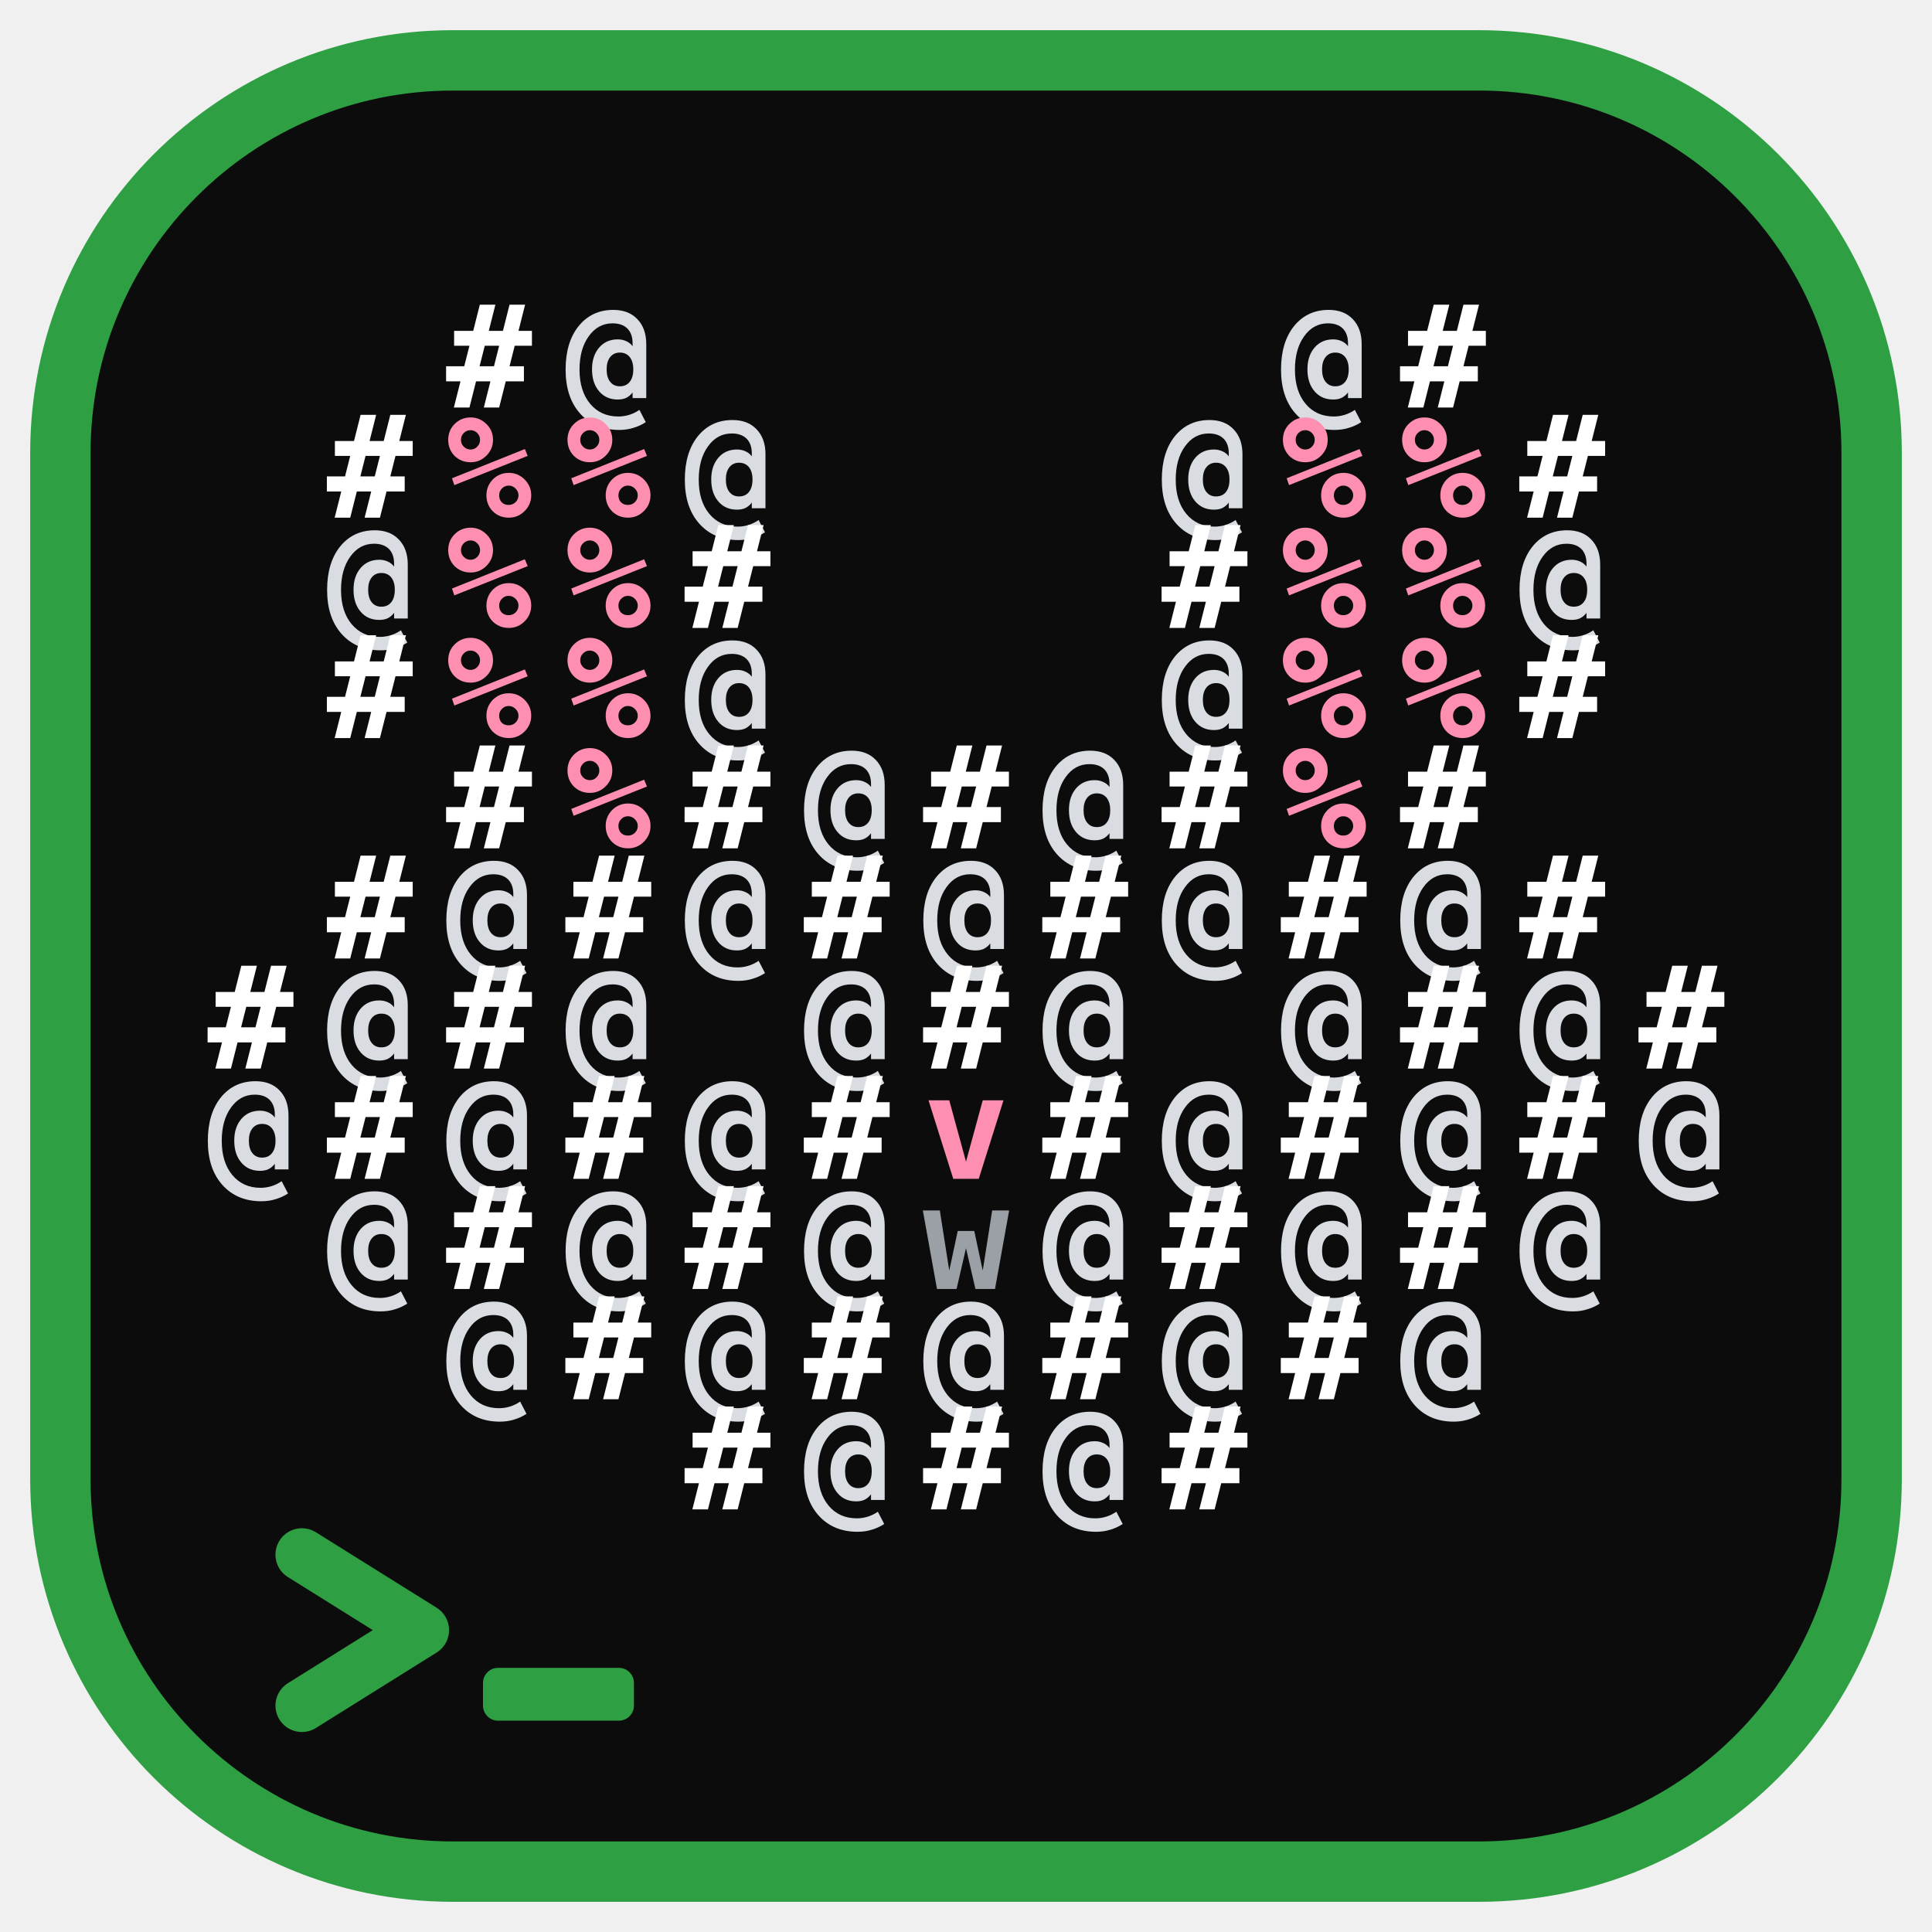
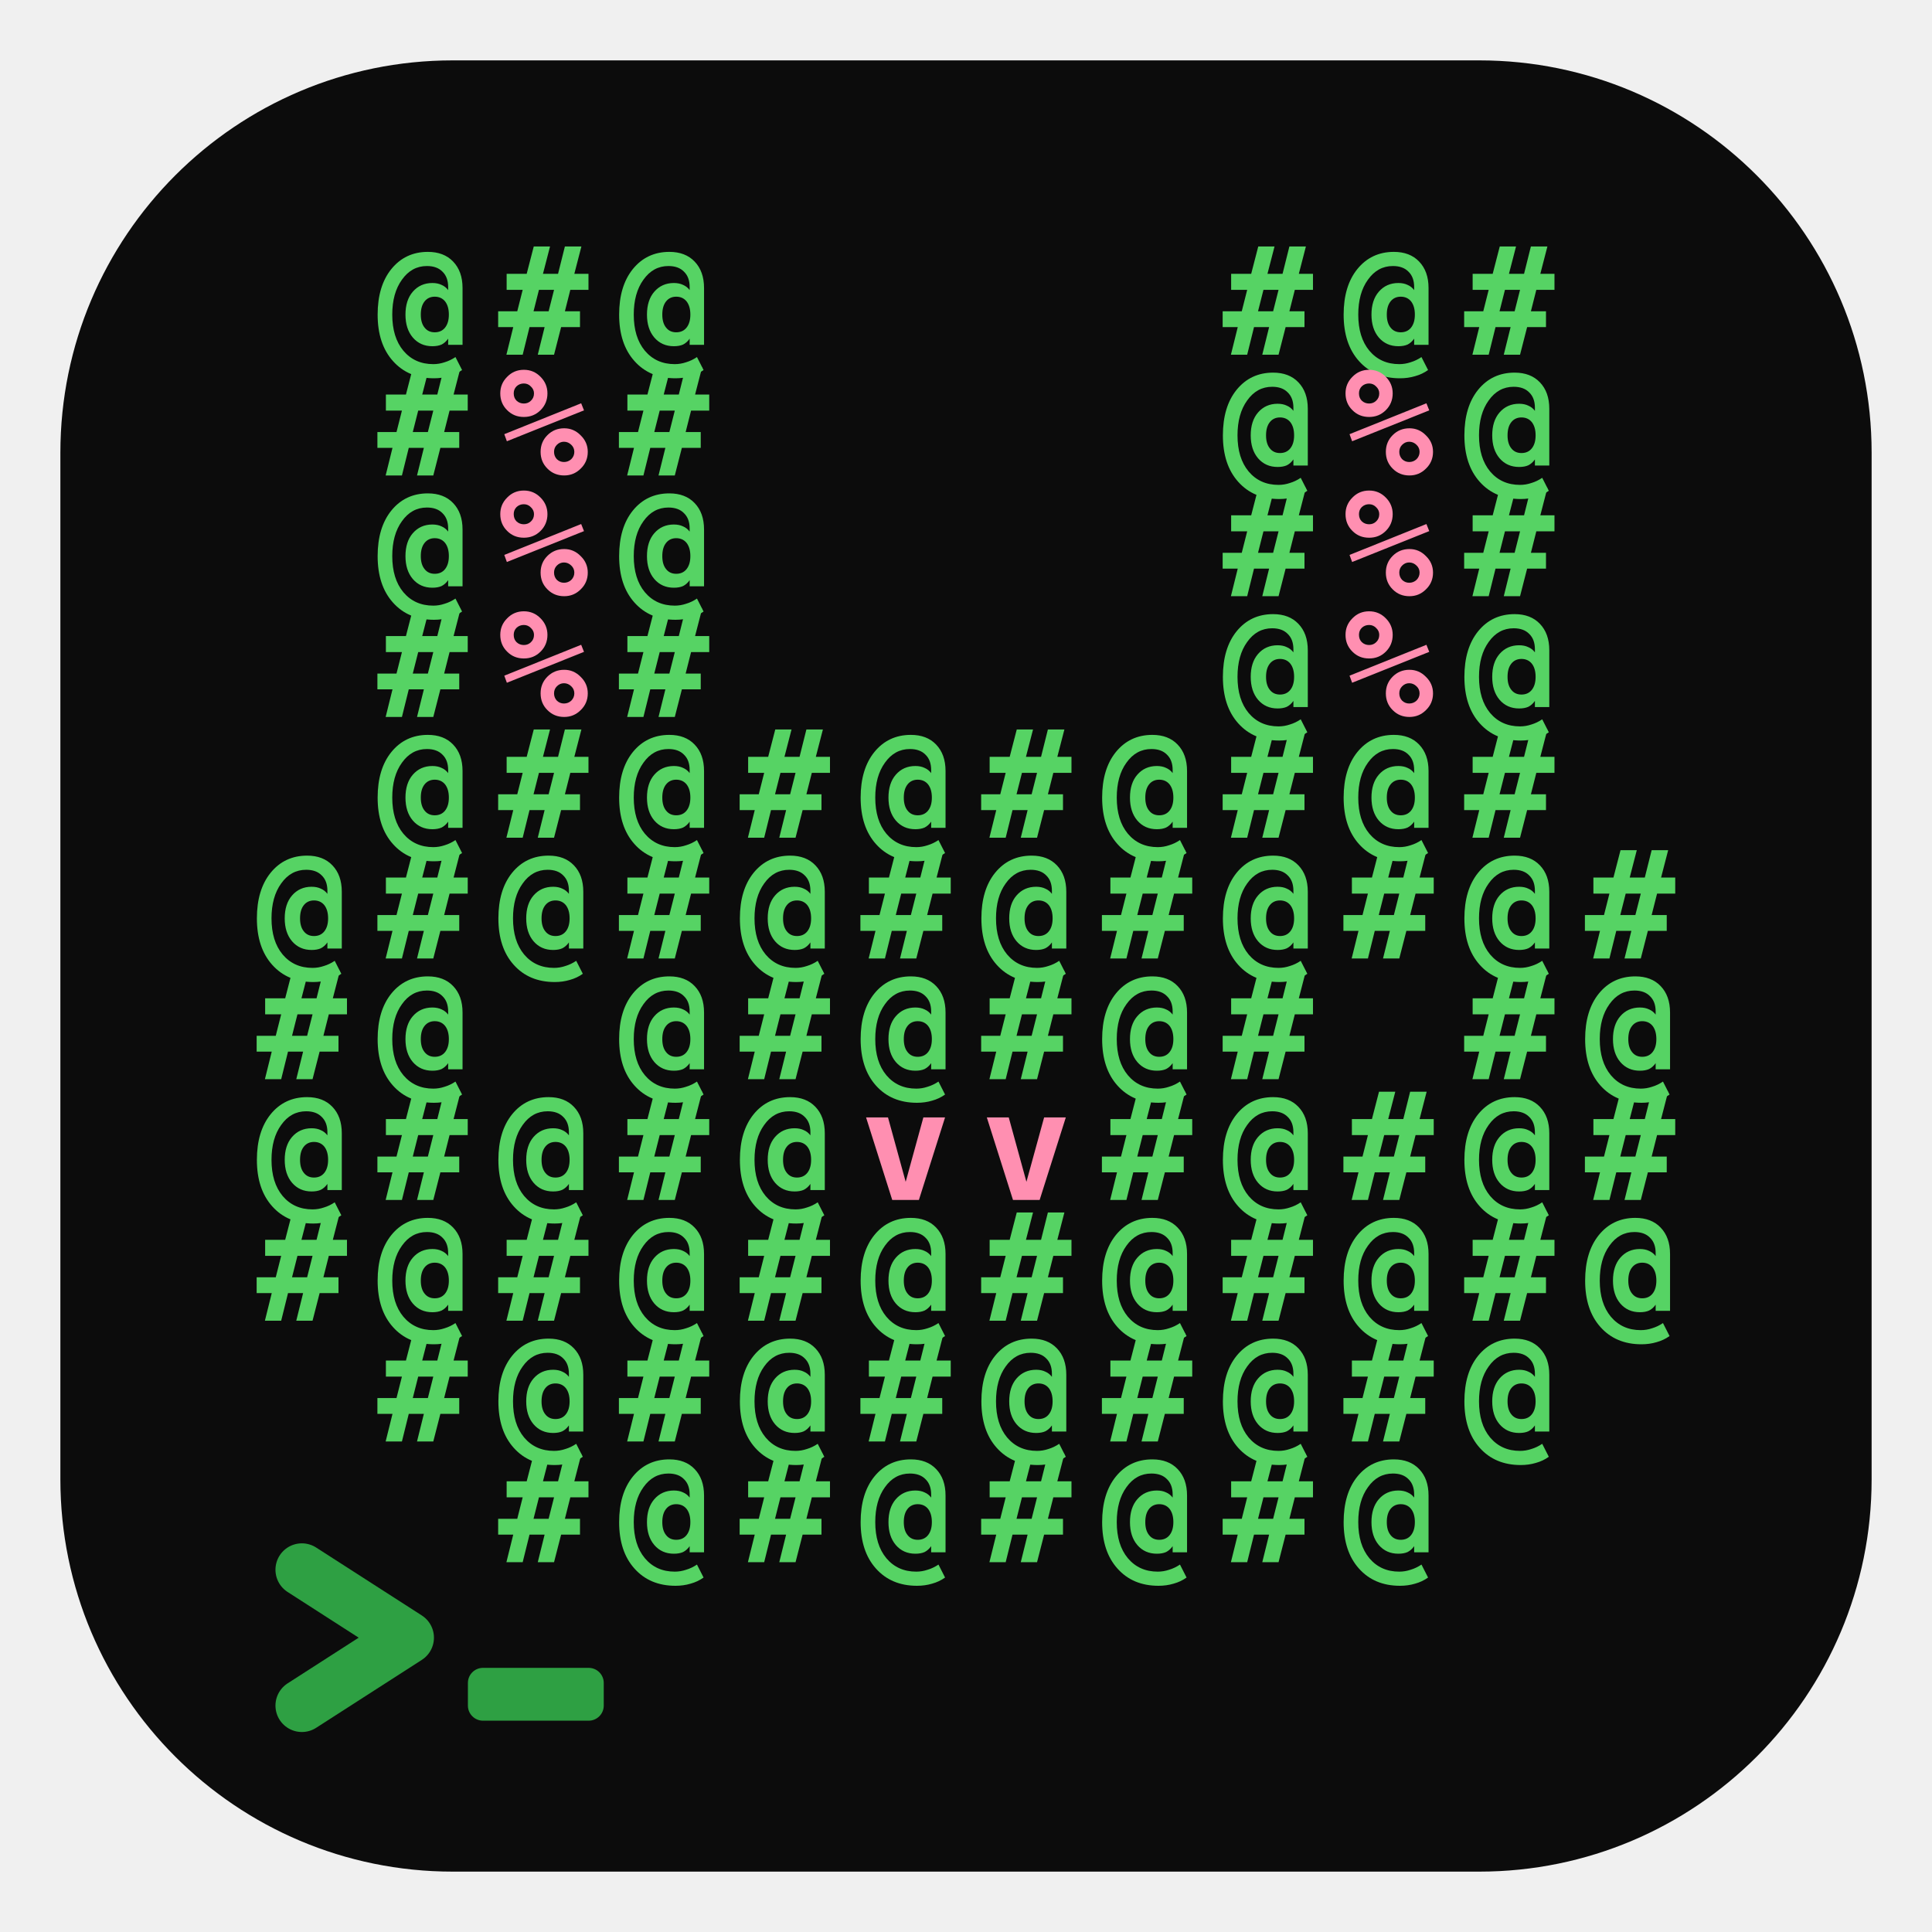
<svg xmlns="http://www.w3.org/2000/svg" width="128" height="128" viewBox="0 0 128 128">
-   <rect x="4" y="4" width="120" height="120" rx="26" fill="#0c0c0c" stroke="#2ea043" stroke-width="4" />
-   <g font-family="Consolas, 'Cascadia Mono', 'DejaVu Sans Mono', monospace" font-size="9.5" font-weight="700" text-anchor="middle">
-     <text x="32.4" y="27.0" fill="#ffffff">#</text>
-     <text x="40.3" y="27.0" fill="#d9dde2">@</text>
-     <text x="87.7" y="27.0" fill="#d9dde2">@</text>
-     <text x="95.6" y="27.0" fill="#ffffff">#</text>
-     <text x="24.5" y="34.3" fill="#ffffff">#</text>
-     <text x="32.4" y="34.3" fill="#ff8fb1">%</text>
-     <text x="40.3" y="34.3" fill="#ff8fb1">%</text>
-     <text x="48.2" y="34.3" fill="#d9dde2">@</text>
-     <text x="79.8" y="34.3" fill="#d9dde2">@</text>
-     <text x="87.7" y="34.3" fill="#ff8fb1">%</text>
-     <text x="95.6" y="34.3" fill="#ff8fb1">%</text>
-     <text x="103.5" y="34.3" fill="#ffffff">#</text>
-     <text x="24.5" y="41.6" fill="#d9dde2">@</text>
-     <text x="32.4" y="41.6" fill="#ff8fb1">%</text>
-     <text x="40.3" y="41.6" fill="#ff8fb1">%</text>
-     <text x="48.2" y="41.6" fill="#ffffff">#</text>
-     <text x="79.8" y="41.6" fill="#ffffff">#</text>
-     <text x="87.7" y="41.6" fill="#ff8fb1">%</text>
-     <text x="95.6" y="41.6" fill="#ff8fb1">%</text>
-     <text x="103.5" y="41.6" fill="#d9dde2">@</text>
-     <text x="24.5" y="48.9" fill="#ffffff">#</text>
-     <text x="32.4" y="48.9" fill="#ff8fb1">%</text>
-     <text x="40.3" y="48.9" fill="#ff8fb1">%</text>
-     <text x="48.2" y="48.9" fill="#d9dde2">@</text>
-     <text x="79.8" y="48.9" fill="#d9dde2">@</text>
-     <text x="87.7" y="48.9" fill="#ff8fb1">%</text>
-     <text x="95.6" y="48.9" fill="#ff8fb1">%</text>
-     <text x="103.5" y="48.9" fill="#ffffff">#</text>
-     <text x="32.4" y="56.2" fill="#ffffff">#</text>
-     <text x="40.3" y="56.2" fill="#ff8fb1">%</text>
-     <text x="48.2" y="56.2" fill="#ffffff">#</text>
-     <text x="56.1" y="56.2" fill="#d9dde2">@</text>
-     <text x="64.0" y="56.2" fill="#ffffff">#</text>
-     <text x="71.9" y="56.2" fill="#d9dde2">@</text>
-     <text x="79.8" y="56.2" fill="#ffffff">#</text>
-     <text x="87.7" y="56.2" fill="#ff8fb1">%</text>
-     <text x="95.6" y="56.2" fill="#ffffff">#</text>
-     <text x="24.5" y="63.5" fill="#ffffff">#</text>
-     <text x="32.4" y="63.5" fill="#d9dde2">@</text>
-     <text x="40.3" y="63.5" fill="#ffffff">#</text>
-     <text x="48.2" y="63.5" fill="#d9dde2">@</text>
-     <text x="56.1" y="63.5" fill="#ffffff">#</text>
-     <text x="64.0" y="63.5" fill="#d9dde2">@</text>
-     <text x="71.9" y="63.5" fill="#ffffff">#</text>
-     <text x="79.8" y="63.5" fill="#d9dde2">@</text>
-     <text x="87.7" y="63.5" fill="#ffffff">#</text>
-     <text x="95.6" y="63.5" fill="#d9dde2">@</text>
-     <text x="103.5" y="63.5" fill="#ffffff">#</text>
-     <text x="16.6" y="70.8" fill="#ffffff">#</text>
-     <text x="24.5" y="70.8" fill="#d9dde2">@</text>
-     <text x="32.4" y="70.8" fill="#ffffff">#</text>
-     <text x="40.3" y="70.8" fill="#d9dde2">@</text>
-     <text x="56.1" y="70.8" fill="#d9dde2">@</text>
-     <text x="64.0" y="70.8" fill="#ffffff">#</text>
-     <text x="71.9" y="70.8" fill="#d9dde2">@</text>
-     <text x="87.7" y="70.8" fill="#d9dde2">@</text>
-     <text x="95.6" y="70.8" fill="#ffffff">#</text>
-     <text x="103.5" y="70.8" fill="#d9dde2">@</text>
-     <text x="111.4" y="70.8" fill="#ffffff">#</text>
-     <text x="16.6" y="78.1" fill="#d9dde2">@</text>
-     <text x="24.5" y="78.1" fill="#ffffff">#</text>
-     <text x="32.4" y="78.1" fill="#d9dde2">@</text>
-     <text x="40.3" y="78.1" fill="#ffffff">#</text>
-     <text x="48.2" y="78.1" fill="#d9dde2">@</text>
-     <text x="56.1" y="78.1" fill="#ffffff">#</text>
-     <text x="64.0" y="78.1" fill="#ff8fb1">v</text>
-     <text x="71.9" y="78.1" fill="#ffffff">#</text>
-     <text x="79.8" y="78.1" fill="#d9dde2">@</text>
-     <text x="87.7" y="78.1" fill="#ffffff">#</text>
-     <text x="95.6" y="78.1" fill="#d9dde2">@</text>
-     <text x="103.5" y="78.1" fill="#ffffff">#</text>
-     <text x="111.4" y="78.1" fill="#d9dde2">@</text>
-     <text x="24.5" y="85.4" fill="#d9dde2">@</text>
-     <text x="32.4" y="85.4" fill="#ffffff">#</text>
-     <text x="40.3" y="85.4" fill="#d9dde2">@</text>
-     <text x="48.2" y="85.4" fill="#ffffff">#</text>
-     <text x="56.1" y="85.4" fill="#d9dde2">@</text>
-     <text x="64.0" y="85.4" fill="#9aa0a6">w</text>
-     <text x="71.9" y="85.4" fill="#d9dde2">@</text>
-     <text x="79.8" y="85.4" fill="#ffffff">#</text>
-     <text x="87.7" y="85.4" fill="#d9dde2">@</text>
-     <text x="95.6" y="85.4" fill="#ffffff">#</text>
-     <text x="103.5" y="85.4" fill="#d9dde2">@</text>
-     <text x="32.4" y="92.7" fill="#d9dde2">@</text>
-     <text x="40.3" y="92.7" fill="#ffffff">#</text>
-     <text x="48.2" y="92.7" fill="#d9dde2">@</text>
-     <text x="56.1" y="92.7" fill="#ffffff">#</text>
-     <text x="64.0" y="92.7" fill="#d9dde2">@</text>
-     <text x="71.9" y="92.7" fill="#ffffff">#</text>
-     <text x="79.8" y="92.7" fill="#d9dde2">@</text>
-     <text x="87.7" y="92.7" fill="#ffffff">#</text>
-     <text x="95.6" y="92.7" fill="#d9dde2">@</text>
-     <text x="48.2" y="100.0" fill="#ffffff">#</text>
-     <text x="56.1" y="100.0" fill="#d9dde2">@</text>
-     <text x="64.0" y="100.0" fill="#ffffff">#</text>
-     <text x="71.9" y="100.0" fill="#d9dde2">@</text>
-     <text x="79.8" y="100.0" fill="#ffffff">#</text>
+   <rect x="4" y="4" width="120" height="120" rx="26" fill="#0c0c0c" stroke="#2ea043" stroke-width="0" />
+   <g font-family="Consolas, 'Cascadia Mono', monospace" font-weight="700" text-anchor="middle">
+     <text x="28" y="23.5" font-size="10" fill="#56d364">@</text>
+     <text x="36" y="23.5" font-size="10" fill="#56d364">#</text>
+     <text x="44" y="23.5" font-size="10" fill="#56d364">@</text>
+     <text x="84" y="23.5" font-size="10" fill="#56d364">#</text>
+     <text x="92" y="23.5" font-size="10" fill="#56d364">@</text>
+     <text x="100" y="23.5" font-size="10" fill="#56d364">#</text>
+     <text x="28" y="31.5" font-size="10" fill="#56d364">#</text>
+     <text x="36" y="31.5" font-size="10" fill="#ff8fb1">%</text>
+     <text x="44" y="31.5" font-size="10" fill="#56d364">#</text>
+     <text x="84" y="31.5" font-size="10" fill="#56d364">@</text>
+     <text x="92" y="31.5" font-size="10" fill="#ff8fb1">%</text>
+     <text x="100" y="31.5" font-size="10" fill="#56d364">@</text>
+     <text x="28" y="39.5" font-size="10" fill="#56d364">@</text>
+     <text x="36" y="39.5" font-size="10" fill="#ff8fb1">%</text>
+     <text x="44" y="39.5" font-size="10" fill="#56d364">@</text>
+     <text x="84" y="39.5" font-size="10" fill="#56d364">#</text>
+     <text x="92" y="39.5" font-size="10" fill="#ff8fb1">%</text>
+     <text x="100" y="39.5" font-size="10" fill="#56d364">#</text>
+     <text x="28" y="47.5" font-size="10" fill="#56d364">#</text>
+     <text x="36" y="47.5" font-size="10" fill="#ff8fb1">%</text>
+     <text x="44" y="47.5" font-size="10" fill="#56d364">#</text>
+     <text x="84" y="47.5" font-size="10" fill="#56d364">@</text>
+     <text x="92" y="47.5" font-size="10" fill="#ff8fb1">%</text>
+     <text x="100" y="47.5" font-size="10" fill="#56d364">@</text>
+     <text x="28" y="55.5" font-size="10" fill="#56d364">@</text>
+     <text x="36" y="55.5" font-size="10" fill="#56d364">#</text>
+     <text x="44" y="55.5" font-size="10" fill="#56d364">@</text>
+     <text x="52" y="55.5" font-size="10" fill="#56d364">#</text>
+     <text x="60" y="55.5" font-size="10" fill="#56d364">@</text>
+     <text x="68" y="55.5" font-size="10" fill="#56d364">#</text>
+     <text x="76" y="55.5" font-size="10" fill="#56d364">@</text>
+     <text x="84" y="55.5" font-size="10" fill="#56d364">#</text>
+     <text x="92" y="55.5" font-size="10" fill="#56d364">@</text>
+     <text x="100" y="55.5" font-size="10" fill="#56d364">#</text>
+     <text x="20" y="63.5" font-size="10" fill="#56d364">@</text>
+     <text x="28" y="63.5" font-size="10" fill="#56d364">#</text>
+     <text x="36" y="63.5" font-size="10" fill="#56d364">@</text>
+     <text x="44" y="63.5" font-size="10" fill="#56d364">#</text>
+     <text x="52" y="63.5" font-size="10" fill="#56d364">@</text>
+     <text x="60" y="63.5" font-size="10" fill="#56d364">#</text>
+     <text x="68" y="63.5" font-size="10" fill="#56d364">@</text>
+     <text x="76" y="63.5" font-size="10" fill="#56d364">#</text>
+     <text x="84" y="63.5" font-size="10" fill="#56d364">@</text>
+     <text x="92" y="63.5" font-size="10" fill="#56d364">#</text>
+     <text x="100" y="63.5" font-size="10" fill="#56d364">@</text>
+     <text x="108" y="63.5" font-size="10" fill="#56d364">#</text>
+     <text x="20" y="71.5" font-size="10" fill="#56d364">#</text>
+     <text x="28" y="71.5" font-size="10" fill="#56d364">@</text>
+     <text x="44" y="71.5" font-size="10" fill="#56d364">@</text>
+     <text x="52" y="71.5" font-size="10" fill="#56d364">#</text>
+     <text x="60" y="71.5" font-size="10" fill="#56d364">@</text>
+     <text x="68" y="71.5" font-size="10" fill="#56d364">#</text>
+     <text x="76" y="71.5" font-size="10" fill="#56d364">@</text>
+     <text x="84" y="71.5" font-size="10" fill="#56d364">#</text>
+     <text x="100" y="71.5" font-size="10" fill="#56d364">#</text>
+     <text x="108" y="71.5" font-size="10" fill="#56d364">@</text>
+     <text x="20" y="79.5" font-size="10" fill="#56d364">@</text>
+     <text x="28" y="79.5" font-size="10" fill="#56d364">#</text>
+     <text x="36" y="79.5" font-size="10" fill="#56d364">@</text>
+     <text x="44" y="79.5" font-size="10" fill="#56d364">#</text>
+     <text x="52" y="79.5" font-size="10" fill="#56d364">@</text>
+     <text x="60" y="79.5" font-size="10" fill="#ff8fb1">v</text>
+     <text x="68" y="79.5" font-size="10" fill="#ff8fb1">v</text>
+     <text x="76" y="79.5" font-size="10" fill="#56d364">#</text>
+     <text x="84" y="79.5" font-size="10" fill="#56d364">@</text>
+     <text x="92" y="79.5" font-size="10" fill="#56d364">#</text>
+     <text x="100" y="79.5" font-size="10" fill="#56d364">@</text>
+     <text x="108" y="79.5" font-size="10" fill="#56d364">#</text>
+     <text x="20" y="87.5" font-size="10" fill="#56d364">#</text>
+     <text x="28" y="87.5" font-size="10" fill="#56d364">@</text>
+     <text x="36" y="87.5" font-size="10" fill="#56d364">#</text>
+     <text x="44" y="87.5" font-size="10" fill="#56d364">@</text>
+     <text x="52" y="87.5" font-size="10" fill="#56d364">#</text>
+     <text x="60" y="87.5" font-size="10" fill="#56d364">@</text>
+     <text x="68" y="87.5" font-size="10" fill="#56d364">#</text>
+     <text x="76" y="87.5" font-size="10" fill="#56d364">@</text>
+     <text x="84" y="87.5" font-size="10" fill="#56d364">#</text>
+     <text x="92" y="87.5" font-size="10" fill="#56d364">@</text>
+     <text x="100" y="87.5" font-size="10" fill="#56d364">#</text>
+     <text x="108" y="87.5" font-size="10" fill="#56d364">@</text>
+     <text x="28" y="95.5" font-size="10" fill="#56d364">#</text>
+     <text x="36" y="95.5" font-size="10" fill="#56d364">@</text>
+     <text x="44" y="95.5" font-size="10" fill="#56d364">#</text>
+     <text x="52" y="95.5" font-size="10" fill="#56d364">@</text>
+     <text x="60" y="95.5" font-size="10" fill="#56d364">#</text>
+     <text x="68" y="95.5" font-size="10" fill="#56d364">@</text>
+     <text x="76" y="95.5" font-size="10" fill="#56d364">#</text>
+     <text x="84" y="95.5" font-size="10" fill="#56d364">@</text>
+     <text x="92" y="95.5" font-size="10" fill="#56d364">#</text>
+     <text x="100" y="95.5" font-size="10" fill="#56d364">@</text>
+     <text x="36" y="103.5" font-size="10" fill="#56d364">#</text>
+     <text x="44" y="103.5" font-size="10" fill="#56d364">@</text>
+     <text x="52" y="103.5" font-size="10" fill="#56d364">#</text>
+     <text x="60" y="103.5" font-size="10" fill="#56d364">@</text>
+     <text x="68" y="103.5" font-size="10" fill="#56d364">#</text>
+     <text x="76" y="103.5" font-size="10" fill="#56d364">@</text>
+     <text x="84" y="103.5" font-size="10" fill="#56d364">#</text>
+     <text x="92" y="103.5" font-size="10" fill="#56d364">@</text>
  </g>
-   <path d="M20 103 L28 108 L20 113" fill="none" stroke="#2ea043" stroke-width="3.5" stroke-linecap="round" stroke-linejoin="round" />
-   <rect x="32" y="110.5" width="10" height="3.5" rx="1" fill="#2ea043" />
+   <path d="M20 104 L27 108.5 L20 113" fill="none" stroke="#2ea043" stroke-width="3.5" stroke-linecap="round" stroke-linejoin="round" />
+   <rect x="31" y="110.5" width="9" height="3.5" rx="1" fill="#2ea043" />
</svg>
